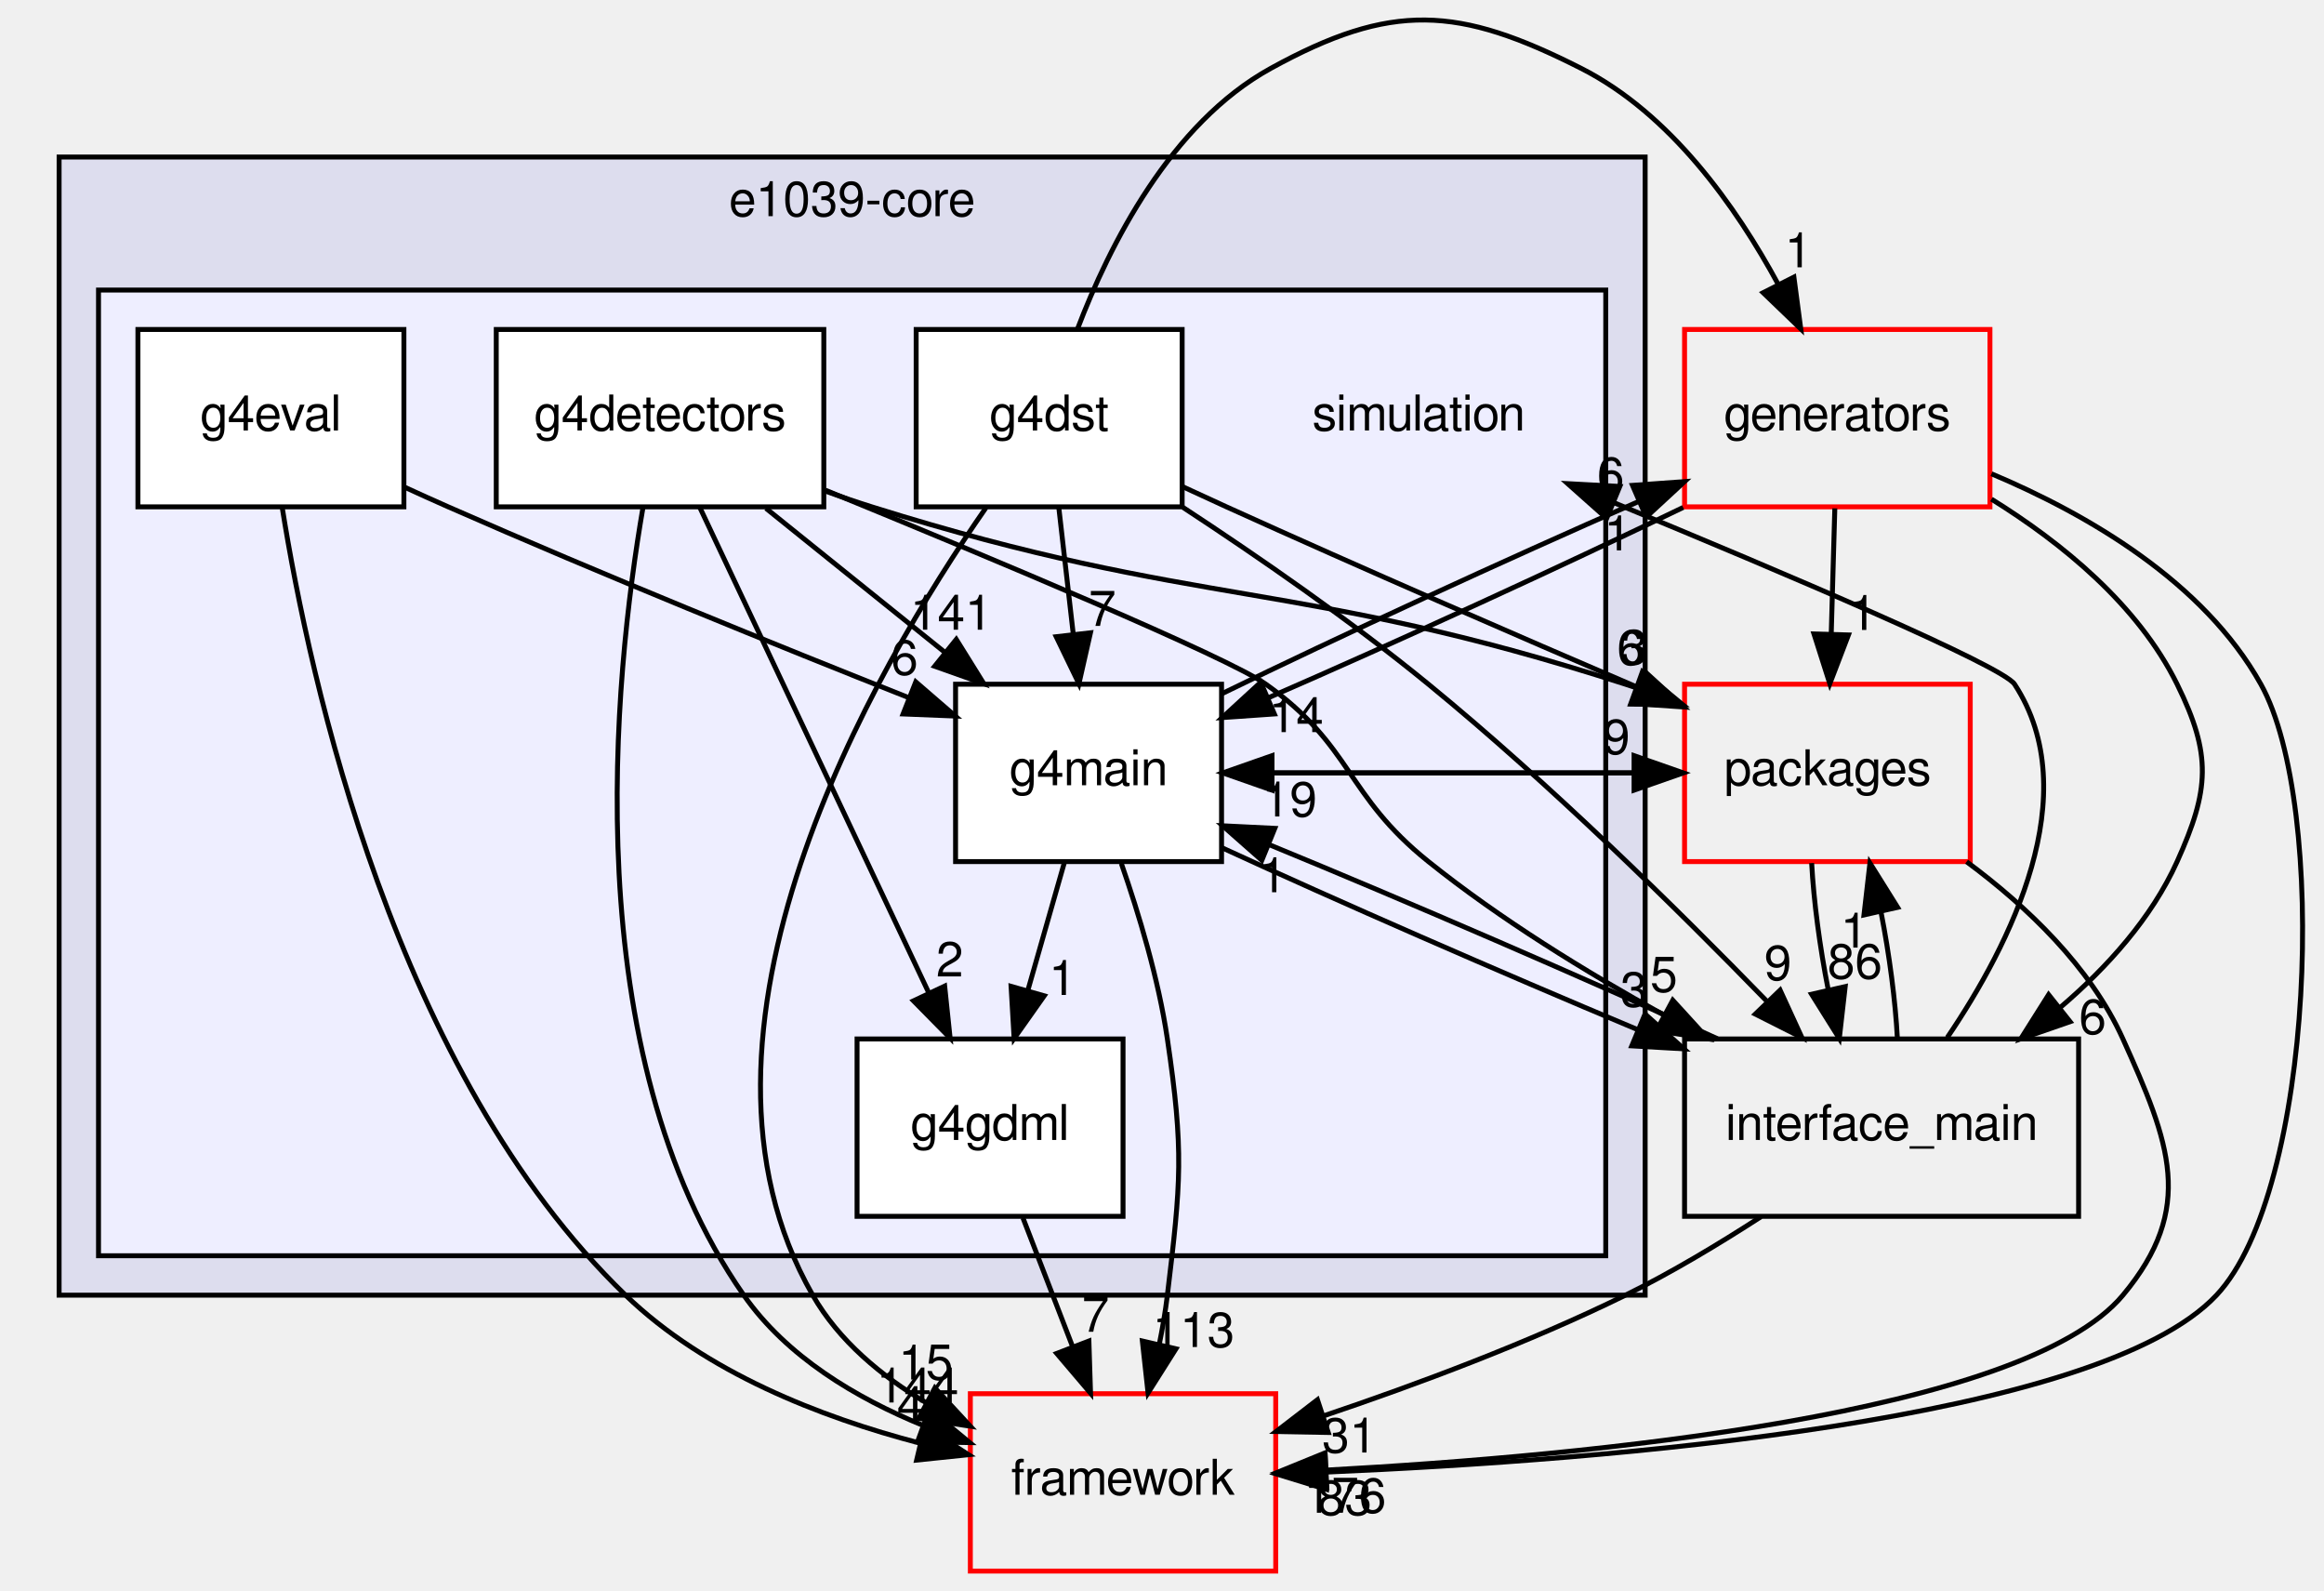
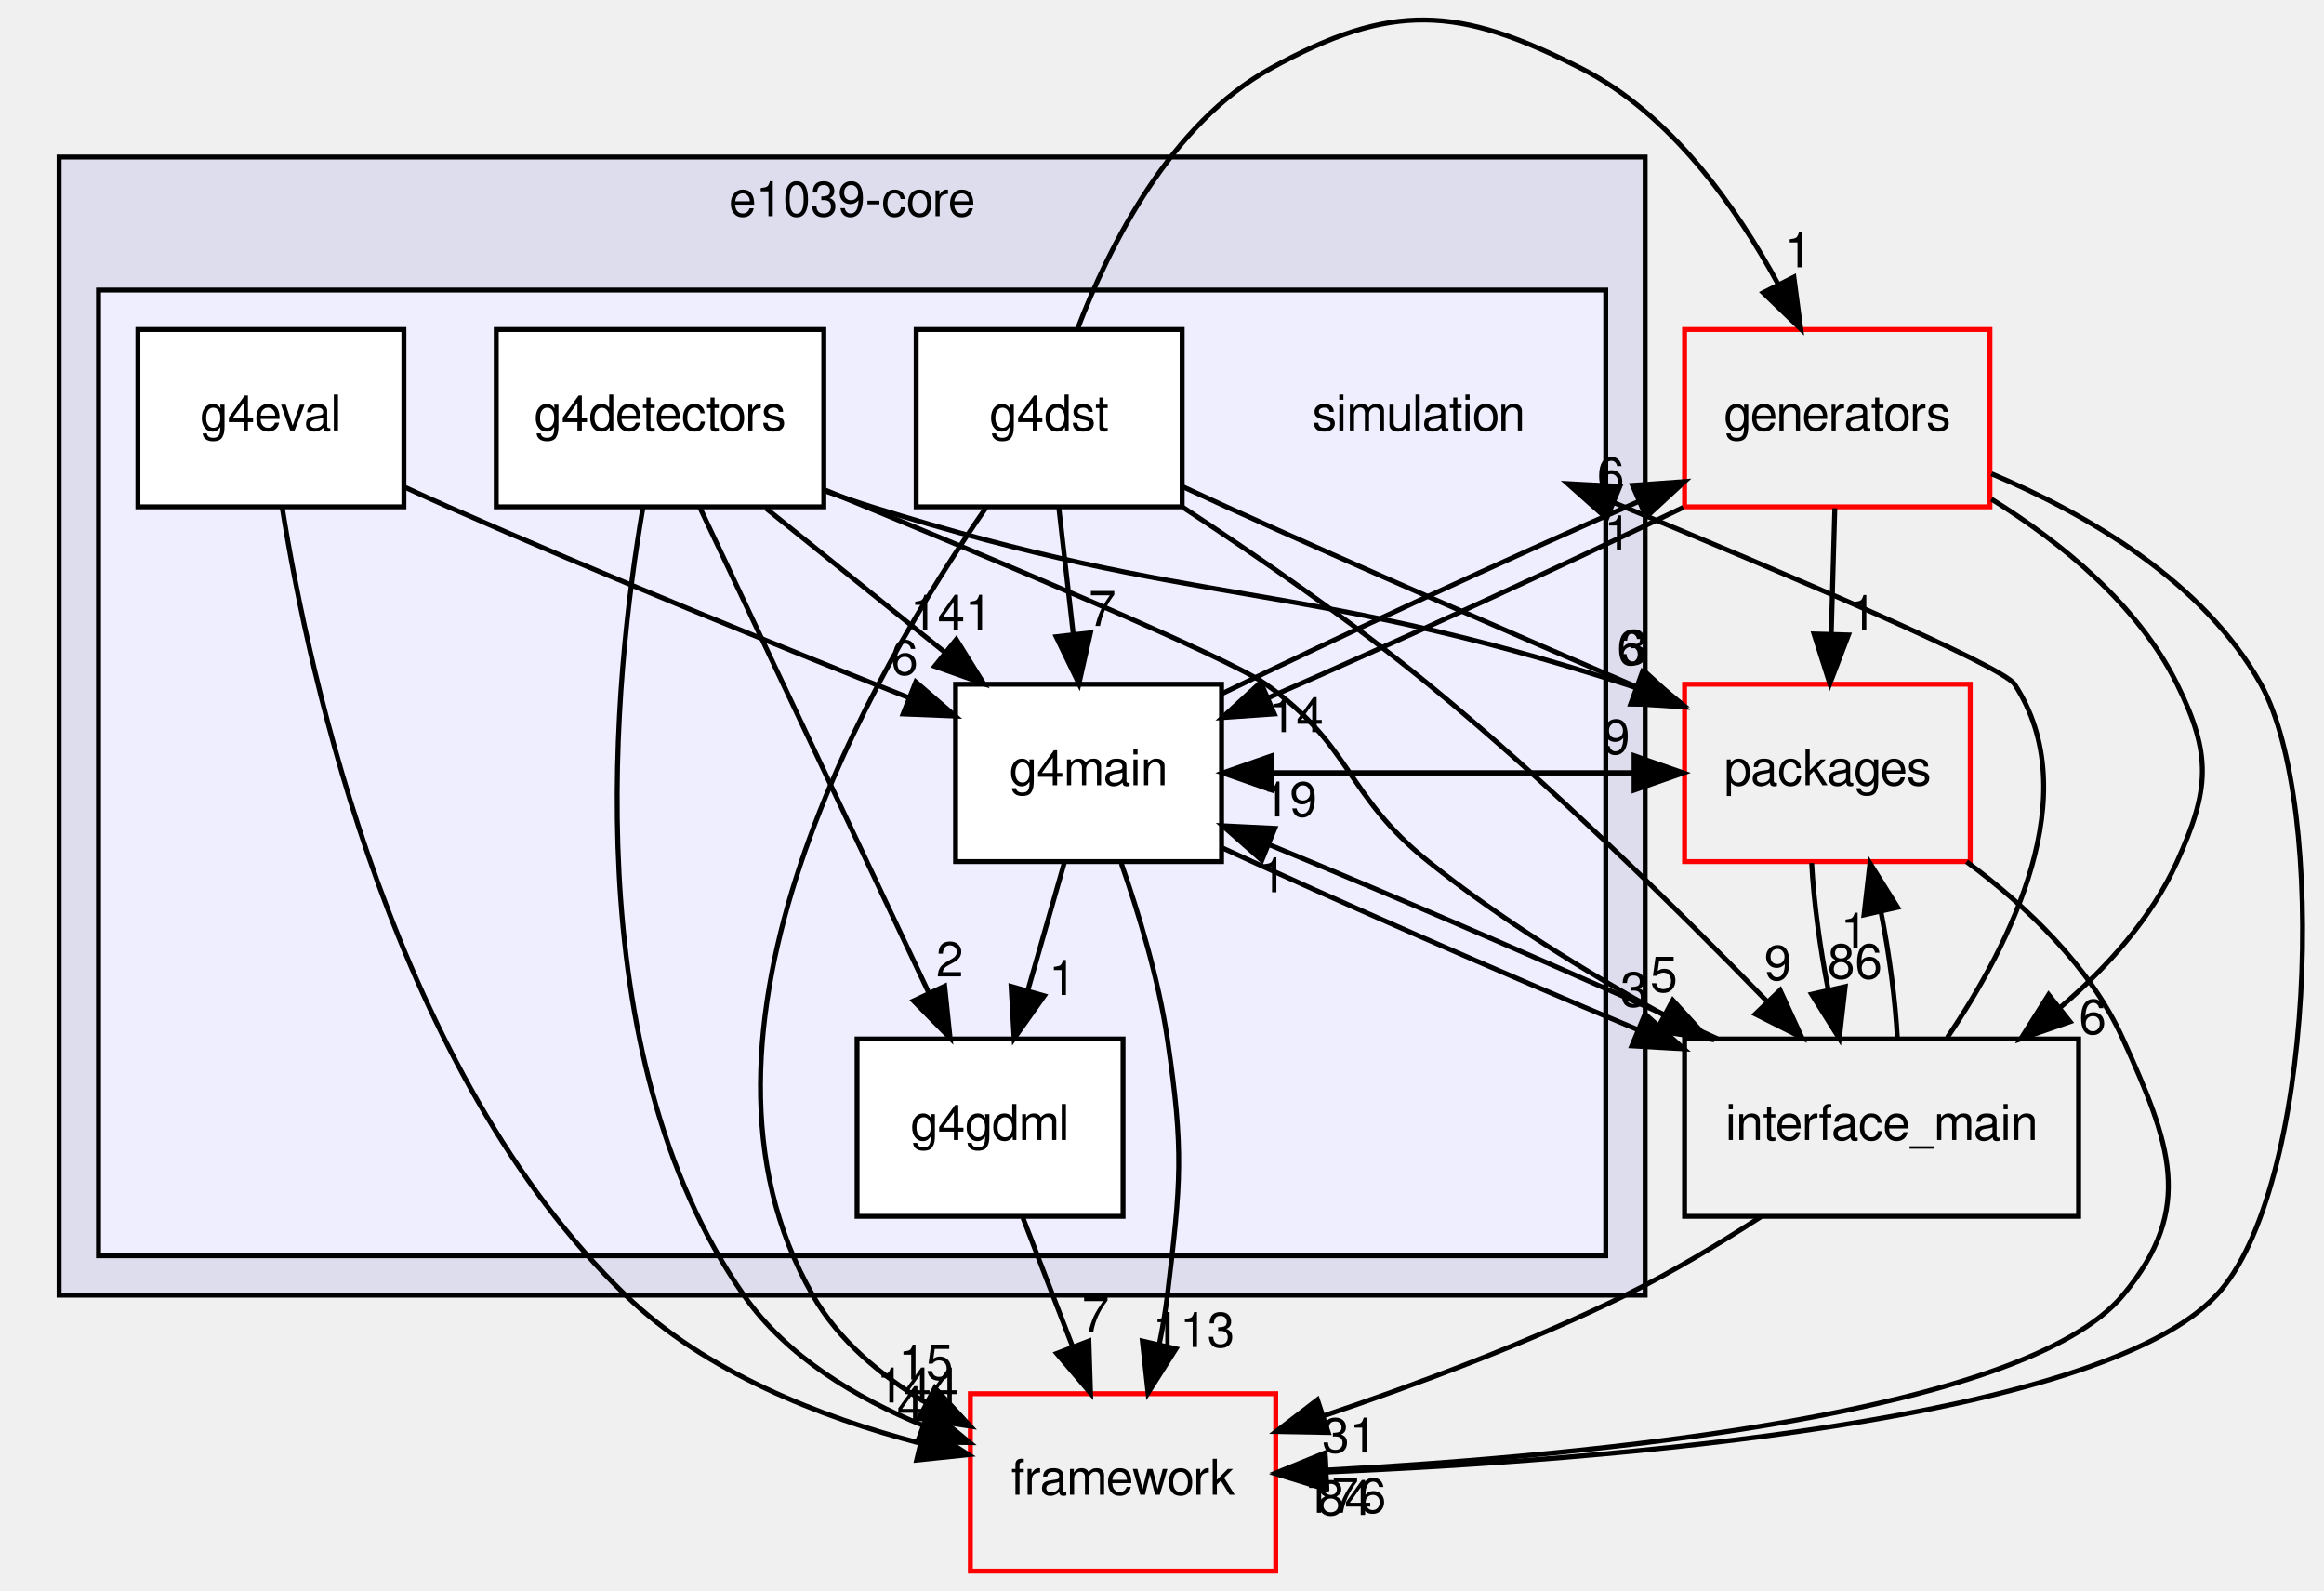
<svg xmlns="http://www.w3.org/2000/svg" xmlns:xlink="http://www.w3.org/1999/xlink" width="472pt" height="323pt" viewBox="0.00 0.00 471.82 322.86">
  <g id="graph0" class="graph" transform="scale(1 1) rotate(0) translate(4 318.862)">
    <g id="clust1" class="cluster">
      <g id="a_clust1">
        <a xlink:href="dir_7035d53134d2db8ceacffe687127f7fc.html" target="_top" xlink:title="e1039-core">
          <polygon fill="#ddddee" stroke="black" points="8,-56 8,-287 330,-287 330,-56 8,-56" />
          <text text-anchor="middle" x="169" y="-275" font-family="FreeSans" font-size="10.00">e1039-core</text>
        </a>
      </g>
    </g>
    <g id="clust2" class="cluster">
      <g id="a_clust2">
        <a xlink:href="dir_0a538a087021ce8adf1d4849fdeba031.html" target="_top">
          <polygon fill="#eeeeff" stroke="black" points="16,-64 16,-260 322,-260 322,-64 16,-64" />
        </a>
      </g>
    </g>
    <g id="node1" class="node">
      <text text-anchor="middle" x="284" y="-231.5" font-family="FreeSans" font-size="10.00">simulation</text>
    </g>
    <g id="node2" class="node">
      <g id="a_node2">
        <a xlink:href="dir_3eb0cc2acfb784258aeda8faf9aac162.html" target="_top" xlink:title="g4detectors">
          <polygon fill="white" stroke="black" points="163.25,-252 96.75,-252 96.75,-216 163.25,-216 163.25,-252" />
          <text text-anchor="middle" x="130" y="-231.5" font-family="FreeSans" font-size="10.00">g4detectors</text>
        </a>
      </g>
    </g>
    <g id="node7" class="node">
      <g id="a_node7">
        <a xlink:href="dir_5e295cd396ed00d01dcf10a6f0e423f9.html" target="_top" xlink:title="packages">
          <polygon fill="none" stroke="red" points="396,-180 338,-180 338,-144 396,-144 396,-180" />
          <text text-anchor="middle" x="367" y="-159.5" font-family="FreeSans" font-size="10.00">packages</text>
        </a>
      </g>
    </g>
    <g id="edge9" class="edge">
      <path fill="none" stroke="black" d="M163.635,-219.167C166.78,-218.036 169.936,-216.961 173,-216 239.658,-195.103 259.517,-201.448 326,-180 326.715,-179.769 327.435,-179.532 328.159,-179.288" />
      <polygon fill="black" stroke="black" points="329.45,-182.542 337.652,-175.837 327.058,-175.964 329.45,-182.542" />
      <g id="a_edge9-headlabel">
        <a xlink:href="dir_000101_000070.html" target="_top" xlink:title="6">
          <text text-anchor="middle" x="327.041" y="-183.939" font-family="FreeSans" font-size="10.00">6</text>
        </a>
      </g>
    </g>
    <g id="node5" class="node">
      <g id="a_node5">
        <a xlink:href="dir_30c6270059efa657f6fb17eef7214a09.html" target="_top" xlink:title="g4gdml">
          <polygon fill="white" stroke="black" points="224,-108 170,-108 170,-72 224,-72 224,-108" />
          <text text-anchor="middle" x="197" y="-87.5" font-family="FreeSans" font-size="10.00">g4gdml</text>
        </a>
      </g>
    </g>
    <g id="edge10" class="edge">
      <path fill="none" stroke="black" d="M138.082,-215.871C149.652,-191.35 171.034,-146.032 184.61,-117.259" />
      <polygon fill="black" stroke="black" points="187.788,-118.727 188.89,-108.189 181.457,-115.74 187.788,-118.727" />
      <g id="a_edge10-headlabel">
        <a xlink:href="dir_000101_000103.html" target="_top" xlink:title="2">
          <text text-anchor="middle" x="188.822" y="-120.689" font-family="FreeSans" font-size="10.00">2</text>
        </a>
      </g>
    </g>
    <g id="node8" class="node">
      <g id="a_node8">
        <a xlink:href="dir_21fa564a88be47a3879b0c5d4f9e77d5.html" target="_top" xlink:title="interface_main">
          <polygon fill="none" stroke="black" points="418,-108 338,-108 338,-72 418,-72 418,-108" />
          <text text-anchor="middle" x="378" y="-87.5" font-family="FreeSans" font-size="10.00">interface_main</text>
        </a>
      </g>
    </g>
    <g id="edge11" class="edge">
      <path fill="none" stroke="black" d="M163.537,-219.398C197.229,-205.598 245.253,-185.506 253,-180 270.692,-167.427 269.065,-157.576 286,-144 300.547,-132.338 317.961,-121.618 333.706,-112.915" />
      <polygon fill="black" stroke="black" points="335.612,-115.864 342.749,-108.033 332.287,-109.704 335.612,-115.864" />
      <g id="a_edge11-headlabel">
        <a xlink:href="dir_000101_000062.html" target="_top" xlink:title="5">
          <text text-anchor="middle" x="333.798" y="-117.57" font-family="FreeSans" font-size="10.00">5</text>
        </a>
      </g>
    </g>
    <g id="node9" class="node">
      <g id="a_node9">
        <a xlink:href="dir_ec5b6dea0f546bb9c4903c2bcb98e114.html" target="_top" xlink:title="framework">
          <polygon fill="none" stroke="red" points="255,-36 193,-36 193,-0 255,-0 255,-36" />
          <text text-anchor="middle" x="224" y="-15.5" font-family="FreeSans" font-size="10.00">framework</text>
        </a>
      </g>
    </g>
    <g id="edge12" class="edge">
      <path fill="none" stroke="black" d="M126.523,-215.788C120.677,-181.83 112.637,-105.238 147,-56 155.689,-43.549 169.743,-35.139 183.481,-29.529" />
      <polygon fill="black" stroke="black" points="184.693,-32.813 192.871,-26.078 182.278,-26.243 184.693,-32.813" />
      <g id="a_edge12-headlabel">
        <a xlink:href="dir_000101_000051.html" target="_top" xlink:title="144">
          <text text-anchor="middle" x="182.298" y="-34.218" font-family="FreeSans" font-size="10.00">144</text>
        </a>
      </g>
    </g>
    <g id="node6" class="node">
      <g id="a_node6">
        <a xlink:href="dir_58fcd450565d9abaf4895ca6c5d9b2fd.html" target="_top" xlink:title="g4main">
          <polygon fill="white" stroke="black" points="244,-180 190,-180 190,-144 244,-144 244,-180" />
          <text text-anchor="middle" x="217" y="-159.5" font-family="FreeSans" font-size="10.00">g4main</text>
        </a>
      </g>
    </g>
    <g id="edge13" class="edge">
      <path fill="none" stroke="black" d="M151.506,-215.697C162.463,-206.881 175.946,-196.032 187.825,-186.474" />
      <polygon fill="black" stroke="black" points="190.145,-189.1 195.742,-180.104 185.756,-183.646 190.145,-189.1" />
      <g id="a_edge13-headlabel">
        <a xlink:href="dir_000101_000104.html" target="_top" xlink:title="141">
          <text text-anchor="middle" x="189.124" y="-191.066" font-family="FreeSans" font-size="10.00">141</text>
        </a>
      </g>
    </g>
    <g id="node3" class="node">
      <g id="a_node3">
        <a xlink:href="dir_9598b5ae202ac628aa063f9ec73a2ad2.html" target="_top" xlink:title="g4dst">
          <polygon fill="white" stroke="black" points="236,-252 182,-252 182,-216 236,-216 236,-252" />
          <text text-anchor="middle" x="209" y="-231.5" font-family="FreeSans" font-size="10.00">g4dst</text>
        </a>
      </g>
    </g>
    <g id="edge1" class="edge">
      <path fill="none" stroke="black" d="M236.085,-220.099C239.087,-218.702 242.104,-217.312 245,-216 272.73,-203.433 304.254,-189.754 328.311,-179.44" />
      <polygon fill="black" stroke="black" points="329.982,-182.532 337.8,-175.381 327.229,-176.096 329.982,-182.532" />
      <g id="a_edge1-headlabel">
        <a xlink:href="dir_000075_000070.html" target="_top" xlink:title="3">
          <text text-anchor="middle" x="327.794" y="-184.056" font-family="FreeSans" font-size="10.00">3</text>
        </a>
      </g>
    </g>
    <g id="edge2" class="edge">
      <path fill="none" stroke="black" d="M236.16,-215.897C251.275,-205.992 270.175,-192.95 286,-180 310.679,-159.804 336.598,-134.284 354.613,-115.756" />
      <polygon fill="black" stroke="black" points="357.401,-117.907 361.823,-108.279 352.362,-113.048 357.401,-117.907" />
      <g id="a_edge2-headlabel">
        <a xlink:href="dir_000075_000062.html" target="_top" xlink:title="9">
          <text text-anchor="middle" x="356.95" y="-119.965" font-family="FreeSans" font-size="10.00">9</text>
        </a>
      </g>
    </g>
    <g id="edge3" class="edge">
      <path fill="none" stroke="black" d="M196.164,-215.807C173.257,-182.851 130.473,-109.331 161,-56 166.3,-46.74 174.92,-39.571 184.104,-34.118" />
      <polygon fill="black" stroke="black" points="185.799,-37.181 192.993,-29.403 182.519,-30.997 185.799,-37.181" />
      <g id="a_edge3-headlabel">
        <a xlink:href="dir_000075_000051.html" target="_top" xlink:title="15">
          <text text-anchor="middle" x="183.953" y="-38.873" font-family="FreeSans" font-size="10.00">15</text>
        </a>
      </g>
    </g>
    <g id="edge4" class="edge">
      <path fill="none" stroke="black" d="M210.978,-215.697C211.859,-207.983 212.919,-198.712 213.901,-190.112" />
      <polygon fill="black" stroke="black" points="217.387,-190.437 215.045,-180.104 210.432,-189.642 217.387,-190.437" />
      <g id="a_edge4-headlabel">
        <a xlink:href="dir_000075_000104.html" target="_top" xlink:title="7">
          <text text-anchor="middle" x="219.8" y="-191.831" font-family="FreeSans" font-size="10.00">7</text>
        </a>
      </g>
    </g>
    <g id="node10" class="node">
      <g id="a_node10">
        <a xlink:href="dir_1a6567115d8fe4eed7adc9cd640ab127.html" target="_top" xlink:title="generators">
          <polygon fill="none" stroke="red" points="400,-252 338,-252 338,-216 400,-216 400,-252" />
          <text text-anchor="middle" x="369" y="-231.5" font-family="FreeSans" font-size="10.00">generators</text>
        </a>
      </g>
    </g>
    <g id="edge5" class="edge">
      <path fill="none" stroke="black" d="M214.729,-252.038C221.234,-269.135 233.67,-293.816 254,-305 278.533,-318.496 292.028,-317.664 317,-305 335.112,-295.815 348.434,-277.029 357.057,-261.087" />
      <polygon fill="black" stroke="black" points="360.201,-262.626 361.593,-252.123 353.955,-259.466 360.201,-262.626" />
      <g id="a_edge5-headlabel">
        <a xlink:href="dir_000075_000055.html" target="_top" xlink:title="1">
          <text text-anchor="middle" x="361.112" y="-264.616" font-family="FreeSans" font-size="10.00">1</text>
        </a>
      </g>
    </g>
    <g id="node4" class="node">
      <g id="a_node4">
        <a xlink:href="dir_8a24d1297da797fb68312056e9ee90f8.html" target="_top" xlink:title="g4eval">
          <polygon fill="white" stroke="black" points="78,-252 24,-252 24,-216 78,-216 78,-252" />
          <text text-anchor="middle" x="51" y="-231.5" font-family="FreeSans" font-size="10.00">g4eval</text>
        </a>
      </g>
    </g>
    <g id="edge19" class="edge">
      <path fill="none" stroke="black" d="M53.302,-215.831C58.867,-180.924 76.221,-101.161 123,-56 139.205,-40.355 162.562,-31.239 182.734,-25.972" />
      <polygon fill="black" stroke="black" points="183.715,-29.337 192.635,-23.62 182.097,-22.526 183.715,-29.337" />
      <g id="a_edge19-headlabel">
        <a xlink:href="dir_000102_000051.html" target="_top" xlink:title="4">
          <text text-anchor="middle" x="180.874" y="-30.43" font-family="FreeSans" font-size="10.00">4</text>
        </a>
      </g>
    </g>
    <g id="edge20" class="edge">
      <path fill="none" stroke="black" d="M78.055,-220.032C81.062,-218.648 84.089,-217.279 87,-216 118.26,-202.259 154.241,-187.684 180.412,-177.304" />
      <polygon fill="black" stroke="black" points="181.918,-180.472 189.932,-173.541 179.345,-173.962 181.918,-180.472" />
      <g id="a_edge20-headlabel">
        <a xlink:href="dir_000102_000104.html" target="_top" xlink:title="6">
          <text text-anchor="middle" x="179.619" y="-181.934" font-family="FreeSans" font-size="10.00">6</text>
        </a>
      </g>
    </g>
    <g id="edge14" class="edge">
      <path fill="none" stroke="black" d="M203.674,-71.697C206.715,-63.813 210.383,-54.304 213.761,-45.546" />
      <polygon fill="black" stroke="black" points="217.069,-46.694 217.403,-36.104 210.538,-44.175 217.069,-46.694" />
      <g id="a_edge14-headlabel">
        <a xlink:href="dir_000103_000051.html" target="_top" xlink:title="7">
          <text text-anchor="middle" x="218.425" y="-48.569" font-family="FreeSans" font-size="10.00">7</text>
        </a>
      </g>
    </g>
    <g id="edge21" class="edge">
      <path fill="none" stroke="black" d="M244.246,-162C272.005,-162 299.764,-162 327.523,-162" />
      <polygon fill="black" stroke="black" points="327.75,-165.5 337.75,-162 327.75,-158.5 327.75,-165.5" />
      <g id="a_edge21-headlabel">
        <a xlink:href="dir_000104_000070.html" target="_top" xlink:title="9">
          <text text-anchor="middle" x="324.155" y="-165.839" font-family="FreeSans" font-size="10.00">9</text>
        </a>
      </g>
    </g>
    <g id="edge22" class="edge">
      <path fill="none" stroke="black" d="M212.056,-143.697C209.828,-135.898 207.145,-126.509 204.665,-117.829" />
      <polygon fill="black" stroke="black" points="208,-116.758 201.887,-108.104 201.269,-118.681 208,-116.758" />
      <g id="a_edge22-headlabel">
        <a xlink:href="dir_000104_000103.html" target="_top" xlink:title="1">
          <text text-anchor="middle" x="211.717" y="-116.934" font-family="FreeSans" font-size="10.00">1</text>
        </a>
      </g>
    </g>
    <g id="edge23" class="edge">
      <path fill="none" stroke="black" d="M244.032,-146.834C267.043,-136.221 300.522,-121.588 328.303,-109.965" />
      <polygon fill="black" stroke="black" points="329.975,-113.061 337.866,-105.991 327.288,-106.597 329.975,-113.061" />
      <g id="a_edge23-headlabel">
        <a xlink:href="dir_000104_000062.html" target="_top" xlink:title="3">
          <text text-anchor="middle" x="327.745" y="-114.562" font-family="FreeSans" font-size="10.00">3</text>
        </a>
      </g>
    </g>
    <g id="edge24" class="edge">
      <path fill="none" stroke="black" d="M223.652,-143.628C227.203,-133.421 231.203,-120.171 233,-108 236.376,-85.137 235.751,-78.947 233,-56 232.607,-52.718 232.024,-49.307 231.34,-45.942" />
      <polygon fill="black" stroke="black" points="234.741,-45.114 229.076,-36.161 227.921,-46.693 234.741,-45.114" />
      <g id="a_edge24-headlabel">
        <a xlink:href="dir_000104_000051.html" target="_top" xlink:title="113">
          <text text-anchor="middle" x="238.318" y="-45.477" font-family="FreeSans" font-size="10.00">113</text>
        </a>
      </g>
    </g>
    <g id="edge25" class="edge">
      <path fill="none" stroke="black" d="M244.149,-178.114C267.663,-189.59 301.82,-205.336 328.529,-217.02" />
      <polygon fill="black" stroke="black" points="327.431,-220.359 337.998,-221.125 330.216,-213.937 327.431,-220.359" />
      <g id="a_edge25-headlabel">
        <a xlink:href="dir_000104_000055.html" target="_top" xlink:title="6">
          <text text-anchor="middle" x="323.004" y="-219.034" font-family="FreeSans" font-size="10.00">6</text>
        </a>
      </g>
    </g>
    <g id="edge6" class="edge">
      <path fill="none" stroke="black" d="M363.803,-143.697C364.22,-135.983 365.45,-126.712 367.144,-118.112" />
      <polygon fill="black" stroke="black" points="370.615,-118.631 369.417,-108.104 363.789,-117.081 370.615,-118.631" />
      <g id="a_edge6-headlabel">
        <a xlink:href="dir_000070_000062.html" target="_top" xlink:title="86">
          <text text-anchor="middle" x="372.588" y="-120.265" font-family="FreeSans" font-size="10.00">86</text>
        </a>
      </g>
    </g>
    <g id="edge7" class="edge">
      <path fill="none" stroke="black" d="M395.26,-143.971C407.432,-134.957 420.372,-122.697 427,-108 436.5,-86.932 441.805,-73.747 427,-56 406.831,-31.823 318.649,-23.403 265.365,-20.5" />
      <polygon fill="black" stroke="black" points="265.367,-16.996 255.204,-19.99 265.016,-23.987 265.367,-16.996" />
      <g id="a_edge7-headlabel">
        <a xlink:href="dir_000070_000051.html" target="_top" xlink:title="176">
          <text text-anchor="middle" x="269.099" y="-11.841" font-family="FreeSans" font-size="10.00">176</text>
        </a>
      </g>
    </g>
    <g id="edge8" class="edge">
      <path fill="none" stroke="black" d="M337.75,-162C309.991,-162 282.232,-162 254.473,-162" />
      <polygon fill="black" stroke="black" points="254.246,-158.5 244.246,-162 254.246,-165.5 254.246,-158.5" />
      <g id="a_edge8-headlabel">
        <a xlink:href="dir_000070_000104.html" target="_top" xlink:title="19">
          <text text-anchor="middle" x="257.841" y="-153.161" font-family="FreeSans" font-size="10.00">19</text>
        </a>
      </g>
    </g>
    <g id="edge15" class="edge">
      <path fill="none" stroke="black" d="M391.336,-108.289C404.147,-127.174 419.578,-157.7 405,-180 402.548,-183.751 357.983,-202.679 323.644,-216.853" />
      <polygon fill="black" stroke="black" points="322.19,-213.667 314.273,-220.708 324.853,-220.14 322.19,-213.667" />
      <g id="a_edge15-headlabel">
        <a xlink:href="dir_000062_000074.html" target="_top" xlink:title="1">
          <text text-anchor="middle" x="324.434" y="-207.173" font-family="FreeSans" font-size="10.00">1</text>
        </a>
      </g>
    </g>
    <g id="edge16" class="edge">
      <path fill="none" stroke="black" d="M381.207,-108.104C380.805,-115.791 379.586,-125.054 377.899,-133.665" />
      <polygon fill="black" stroke="black" points="374.423,-133.171 375.635,-143.697 381.251,-134.713 374.423,-133.171" />
      <g id="a_edge16-headlabel">
        <a xlink:href="dir_000062_000070.html" target="_top" xlink:title="1">
          <text text-anchor="middle" x="372.445" y="-126.54" font-family="FreeSans" font-size="10.00">1</text>
        </a>
      </g>
    </g>
    <g id="edge17" class="edge">
      <path fill="none" stroke="black" d="M353.512,-71.916C345.028,-66.42 335.308,-60.574 326,-56 306.42,-46.379 283.681,-37.89 264.647,-31.479" />
      <polygon fill="black" stroke="black" points="265.662,-28.128 255.069,-28.32 263.47,-34.776 265.662,-28.128" />
      <g id="a_edge17-headlabel">
        <a xlink:href="dir_000062_000051.html" target="_top" xlink:title="31">
          <text text-anchor="middle" x="269.965" y="-24.057" font-family="FreeSans" font-size="10.00">31</text>
        </a>
      </g>
    </g>
    <g id="edge18" class="edge">
      <path fill="none" stroke="black" d="M344.666,-108.054C318.153,-120.134 281.24,-136.123 253.853,-147.359" />
      <polygon fill="black" stroke="black" points="252.179,-144.261 244.231,-151.267 254.813,-150.746 252.179,-144.261" />
      <g id="a_edge18-headlabel">
        <a xlink:href="dir_000062_000104.html" target="_top" xlink:title="1">
          <text text-anchor="middle" x="254.441" y="-137.778" font-family="FreeSans" font-size="10.00">1</text>
        </a>
      </g>
    </g>
    <g id="edge26" class="edge">
      <path fill="none" stroke="black" d="M368.506,-215.697C368.285,-207.983 368.02,-198.712 367.775,-190.112" />
      <polygon fill="black" stroke="black" points="371.273,-190 367.489,-180.104 364.276,-190.2 371.273,-190" />
      <g id="a_edge26-headlabel">
        <a xlink:href="dir_000055_000070.html" target="_top" xlink:title="1">
          <text text-anchor="middle" x="374.214" y="-191.012" font-family="FreeSans" font-size="10.00">1</text>
        </a>
      </g>
    </g>
    <g id="edge27" class="edge">
      <path fill="none" stroke="black" d="M400.305,-217.563C414.586,-208.709 430.054,-196.123 438,-180 445.073,-165.648 444.577,-158.586 438,-144 432.822,-132.518 423.791,-122.523 414.284,-114.402" />
      <polygon fill="black" stroke="black" points="416.268,-111.508 406.26,-108.029 411.914,-116.989 416.268,-111.508" />
      <g id="a_edge27-headlabel">
        <a xlink:href="dir_000055_000062.html" target="_top" xlink:title="6">
          <text text-anchor="middle" x="420.848" y="-109.02" font-family="FreeSans" font-size="10.00">6</text>
        </a>
      </g>
    </g>
    <g id="edge28" class="edge">
      <path fill="none" stroke="black" d="M400.309,-222.709C419.827,-214.482 443.372,-200.825 455,-180 468.652,-155.549 465.919,-77.22 446,-56 422.021,-30.455 322.691,-22.542 265.35,-20.094" />
      <polygon fill="black" stroke="black" points="265.288,-16.589 255.16,-19.698 265.016,-23.584 265.288,-16.589" />
      <g id="a_edge28-headlabel">
-         <a xlink:href="dir_000055_000051.html" target="_top" xlink:title="83">
-           <text text-anchor="middle" x="268.991" y="-11.392" font-family="FreeSans" font-size="10.00">83</text>
+         <a xlink:href="dir_000055_000051.html" target="_top" xlink:title="84">
+           <text text-anchor="middle" x="268.991" y="-11.392" font-family="FreeSans" font-size="10.00">84</text>
        </a>
      </g>
    </g>
    <g id="edge29" class="edge">
      <path fill="none" stroke="black" d="M337.714,-215.876C313.235,-204.032 279.3,-188.455 253.574,-177.281" />
      <polygon fill="black" stroke="black" points="254.722,-173.965 244.153,-173.231 251.957,-180.396 254.722,-173.965" />
      <g id="a_edge29-headlabel">
        <a xlink:href="dir_000055_000104.html" target="_top" xlink:title="14">
          <text text-anchor="middle" x="259.146" y="-170.276" font-family="FreeSans" font-size="10.00">14</text>
        </a>
      </g>
    </g>
  </g>
</svg>
